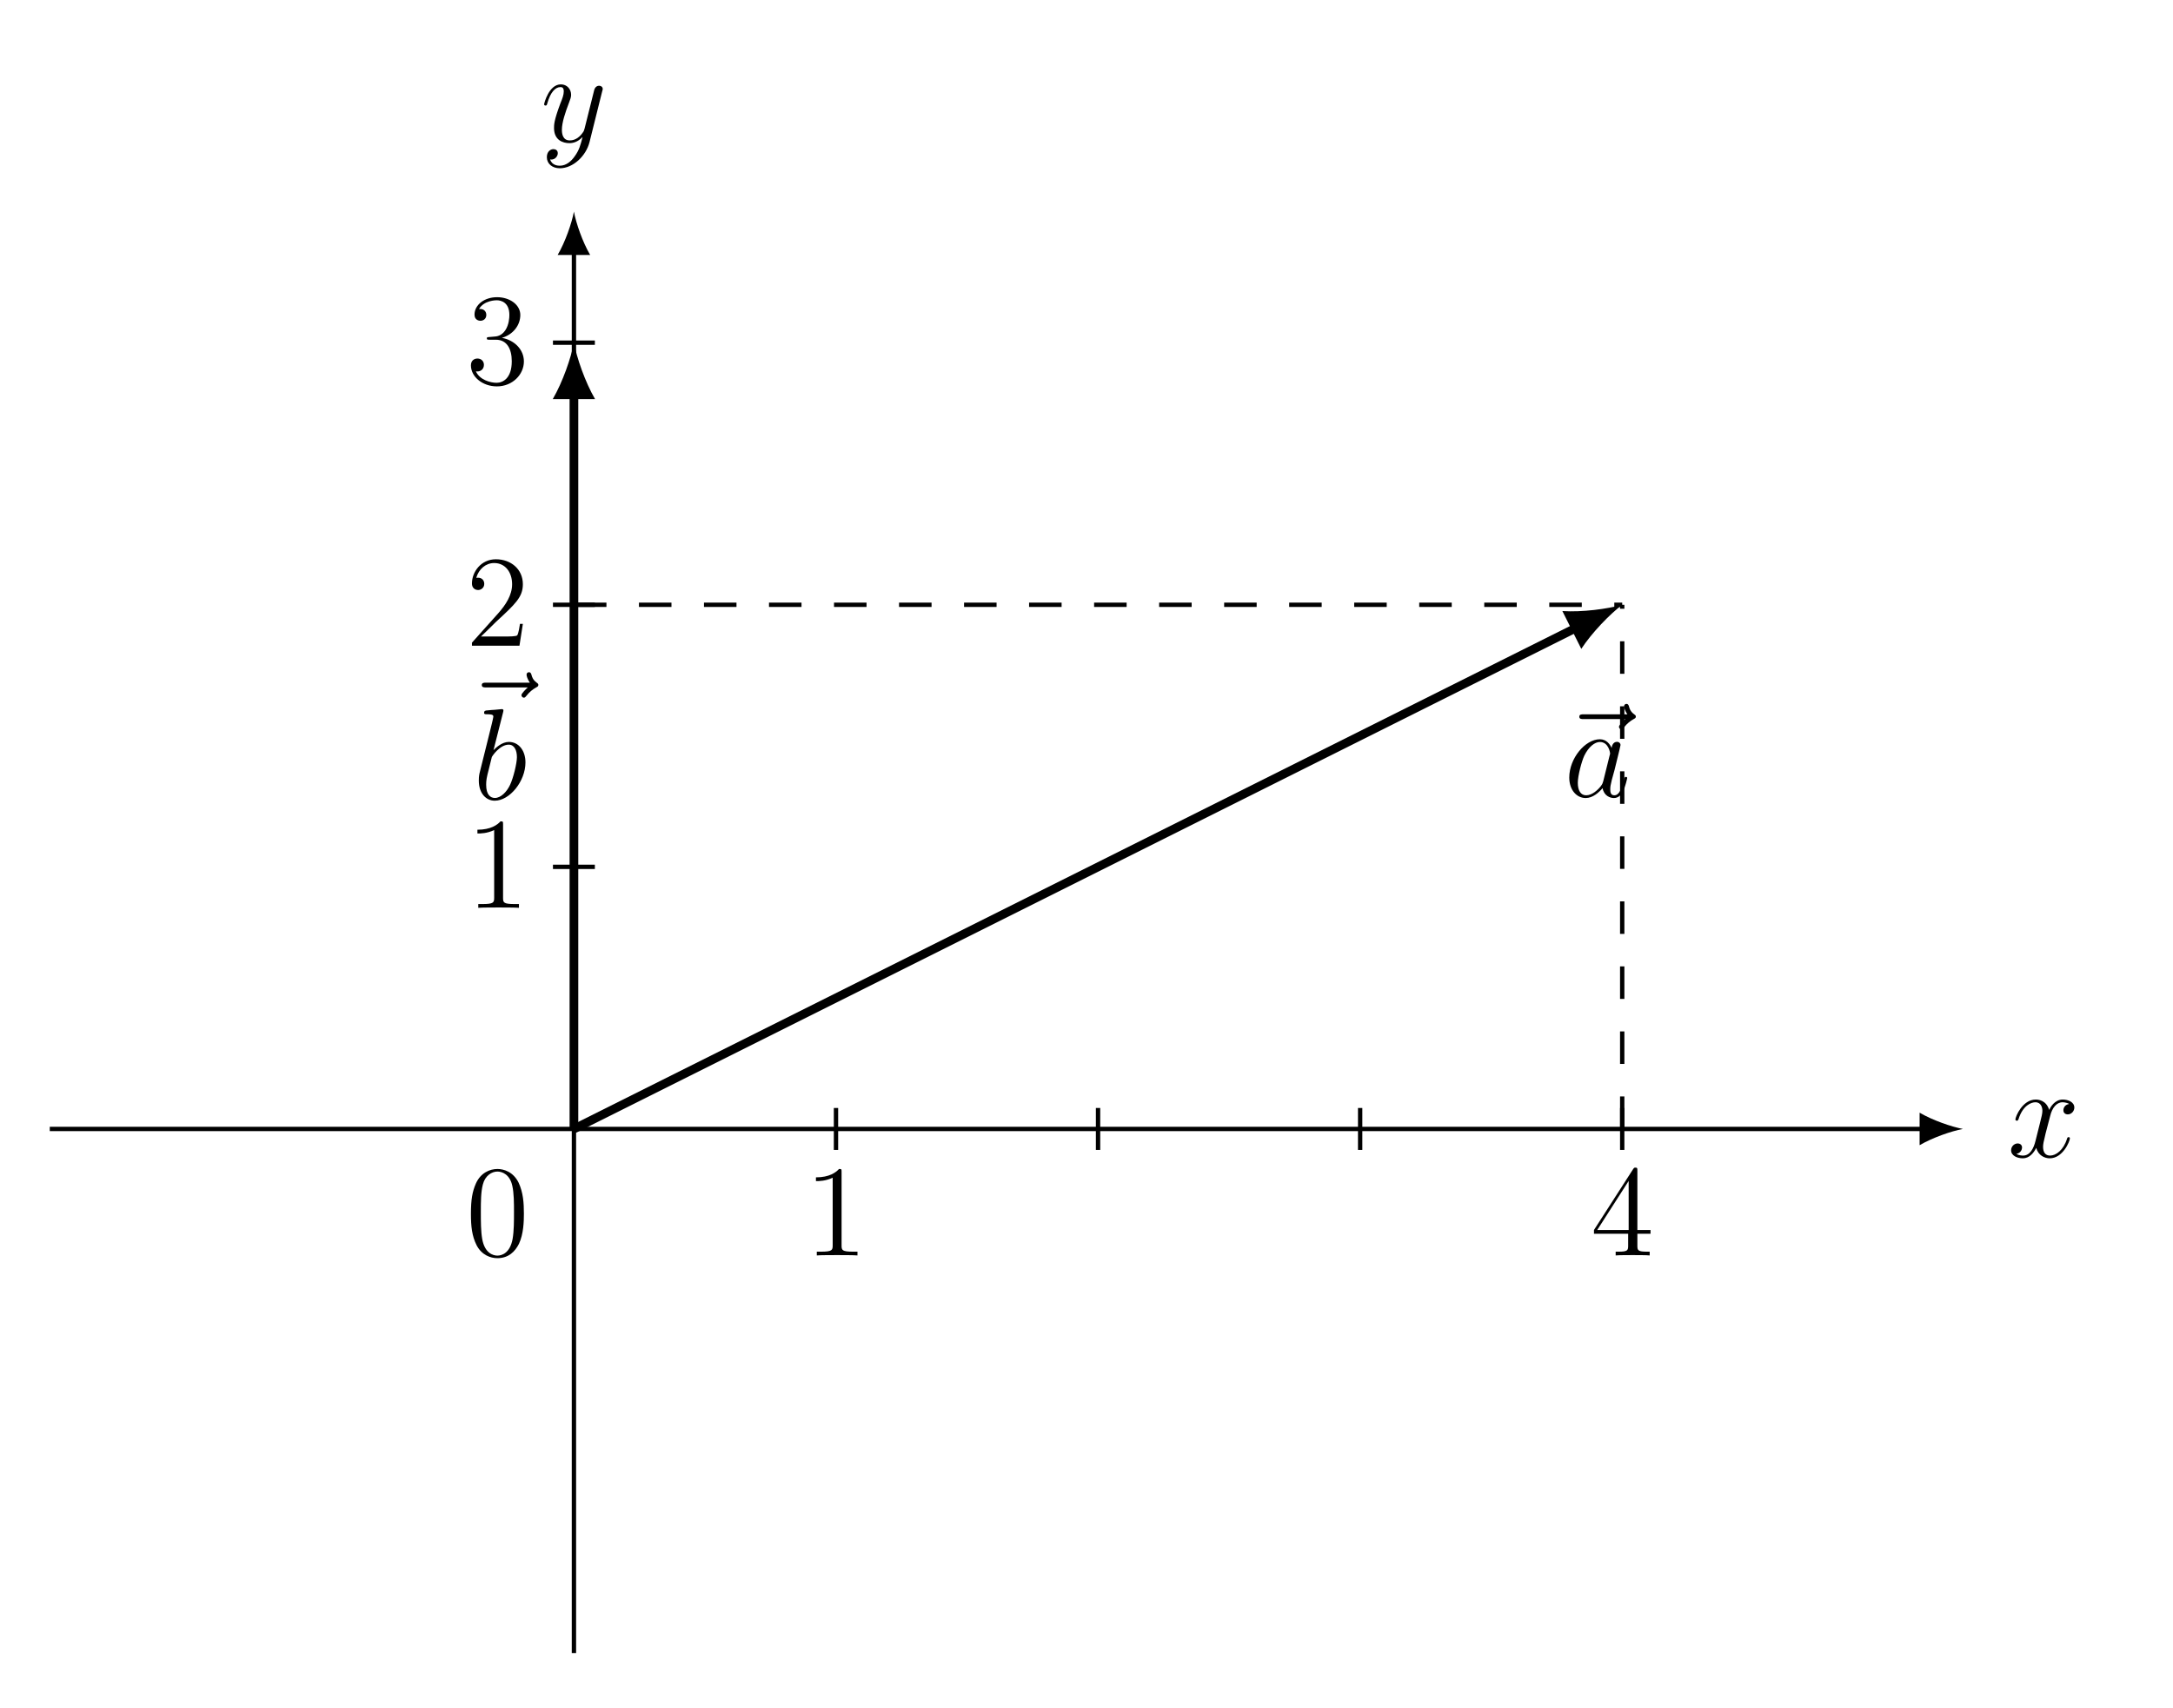
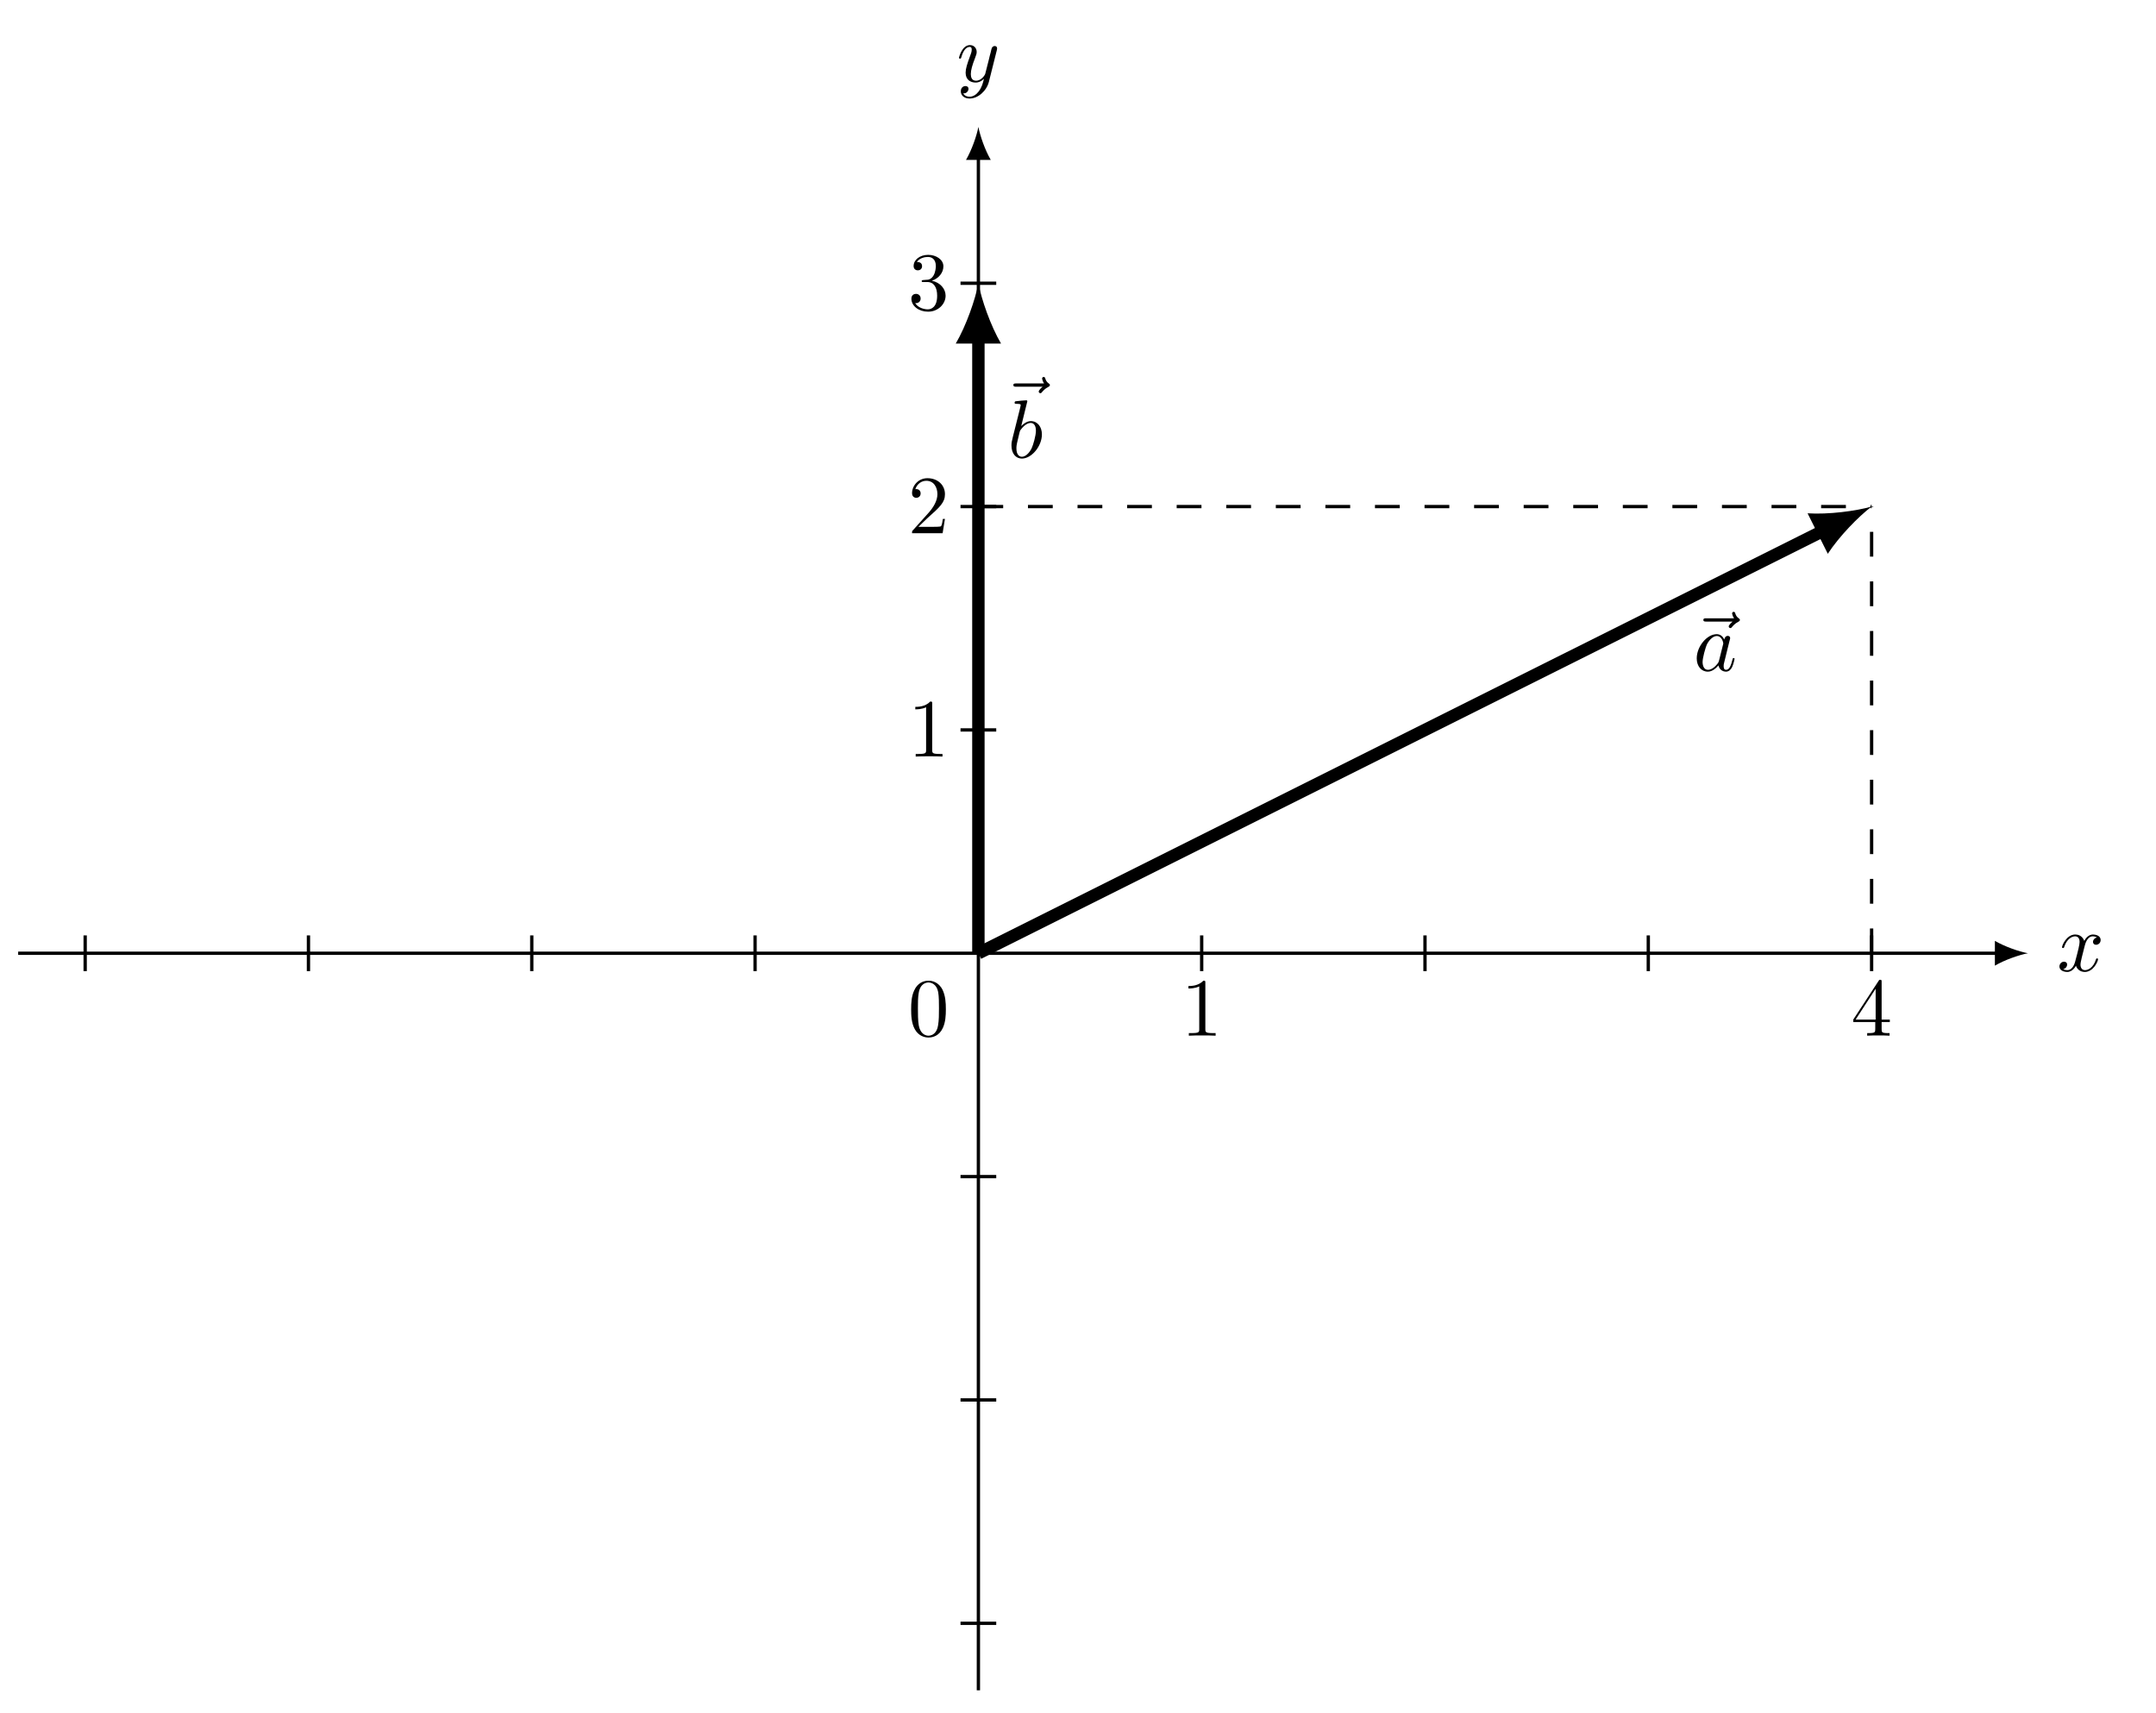
- <svg xmlns="http://www.w3.org/2000/svg" xmlns:xlink="http://www.w3.org/1999/xlink" data-source-hash="3369f8d9cb35" width="198.715pt" height="156.164pt" viewBox="0 0 198.715 156.164" version="1.2">
+ <svg xmlns="http://www.w3.org/2000/svg" xmlns:xlink="http://www.w3.org/1999/xlink" data-source-hash="4fe762f46127" width="259.08pt" height="205.754pt" viewBox="0 0 259.08 205.754" version="1.2">
  <defs>
    <g>
      <symbol overflow="visible" id="glyph0-0">
        <path style="stroke:none;" d="" />
      </symbol>
      <symbol overflow="visible" id="glyph0-1">
-         <path style="stroke:none;" d="M 5.703 -1.703 C 5.703 -1.766 5.656 -1.812 5.594 -1.812 C 5.484 -1.812 5.469 -1.75 5.438 -1.656 C 5.109 -0.609 4.422 -0.125 3.891 -0.125 C 3.469 -0.125 3.25 -0.422 3.25 -0.922 C 3.25 -1.172 3.297 -1.375 3.484 -2.156 L 3.906 -3.766 C 4.078 -4.484 4.484 -5 5.031 -5 C 5.031 -5 5.391 -5 5.641 -4.844 C 5.25 -4.781 5.109 -4.5 5.109 -4.266 C 5.109 -3.984 5.344 -3.891 5.5 -3.891 C 5.859 -3.891 6.109 -4.203 6.109 -4.516 C 6.109 -5.016 5.547 -5.25 5.047 -5.25 C 4.312 -5.25 3.906 -4.531 3.812 -4.297 C 3.531 -5.203 2.797 -5.25 2.578 -5.25 C 1.375 -5.25 0.719 -3.688 0.719 -3.422 C 0.719 -3.375 0.766 -3.312 0.859 -3.312 C 0.953 -3.312 0.969 -3.391 1 -3.438 C 1.406 -4.75 2.203 -5 2.547 -5 C 3.078 -5 3.188 -4.5 3.188 -4.219 C 3.188 -3.953 3.109 -3.688 2.969 -3.109 L 2.562 -1.484 C 2.391 -0.766 2.047 -0.125 1.422 -0.125 C 1.359 -0.125 1.062 -0.125 0.812 -0.281 C 1.234 -0.359 1.328 -0.719 1.328 -0.859 C 1.328 -1.094 1.156 -1.234 0.922 -1.234 C 0.641 -1.234 0.328 -0.984 0.328 -0.609 C 0.328 -0.109 0.891 0.125 1.406 0.125 C 1.969 0.125 2.375 -0.328 2.625 -0.828 C 2.812 -0.125 3.406 0.125 3.859 0.125 C 5.062 0.125 5.703 -1.438 5.703 -1.703 Z M 5.703 -1.703 " />
+         <path style="stroke:none;" d="M 3.312 -3 C 3.375 -3.25 3.609 -4.172 4.297 -4.172 C 4.344 -4.172 4.578 -4.172 4.797 -4.031 C 4.516 -3.984 4.312 -3.734 4.312 -3.5 C 4.312 -3.344 4.422 -3.156 4.688 -3.156 C 4.906 -3.156 5.234 -3.328 5.234 -3.734 C 5.234 -4.25 4.641 -4.391 4.312 -4.391 C 3.734 -4.391 3.391 -3.859 3.266 -3.625 C 3.016 -4.281 2.484 -4.391 2.188 -4.391 C 1.156 -4.391 0.594 -3.109 0.594 -2.859 C 0.594 -2.766 0.688 -2.766 0.719 -2.766 C 0.797 -2.766 0.828 -2.781 0.844 -2.875 C 1.188 -3.922 1.828 -4.172 2.172 -4.172 C 2.359 -4.172 2.703 -4.078 2.703 -3.5 C 2.703 -3.188 2.547 -2.531 2.172 -1.141 C 2.016 -0.531 1.672 -0.109 1.234 -0.109 C 1.172 -0.109 0.938 -0.109 0.734 -0.234 C 0.984 -0.281 1.203 -0.5 1.203 -0.781 C 1.203 -1.047 0.984 -1.125 0.828 -1.125 C 0.531 -1.125 0.281 -0.859 0.281 -0.547 C 0.281 -0.094 0.781 0.109 1.219 0.109 C 1.875 0.109 2.234 -0.578 2.266 -0.641 C 2.375 -0.281 2.734 0.109 3.328 0.109 C 4.359 0.109 4.922 -1.172 4.922 -1.422 C 4.922 -1.516 4.828 -1.516 4.797 -1.516 C 4.719 -1.516 4.688 -1.484 4.672 -1.406 C 4.344 -0.344 3.672 -0.109 3.359 -0.109 C 2.969 -0.109 2.812 -0.422 2.812 -0.766 C 2.812 -0.984 2.875 -1.203 2.969 -1.641 Z M 3.312 -3 " />
      </symbol>
      <symbol overflow="visible" id="glyph0-2">
-         <path style="stroke:none;" d="M 5.641 -4.625 C 5.656 -4.688 5.688 -4.75 5.688 -4.828 C 5.688 -5 5.547 -5.125 5.359 -5.125 C 5.25 -5.125 5 -5.078 4.906 -4.719 L 4.031 -1.219 C 3.969 -1.016 3.969 -0.984 3.875 -0.859 C 3.641 -0.516 3.25 -0.125 2.672 -0.125 C 2.016 -0.125 1.953 -0.766 1.953 -1.094 C 1.953 -1.766 2.266 -2.688 2.594 -3.547 C 2.719 -3.891 2.797 -4.062 2.797 -4.297 C 2.797 -4.797 2.438 -5.25 1.859 -5.25 C 0.766 -5.25 0.328 -3.516 0.328 -3.422 C 0.328 -3.375 0.375 -3.312 0.453 -3.312 C 0.562 -3.312 0.578 -3.359 0.625 -3.531 C 0.906 -4.531 1.359 -5 1.812 -5 C 1.922 -5 2.125 -5 2.125 -4.609 C 2.125 -4.297 2 -3.953 1.812 -3.5 C 1.234 -1.953 1.234 -1.562 1.234 -1.266 C 1.234 -0.141 2.047 0.125 2.641 0.125 C 2.984 0.125 3.406 0.016 3.828 -0.422 L 3.844 -0.422 C 3.656 0.281 3.547 0.75 3.125 1.328 C 2.812 1.781 2.344 2.188 1.766 2.188 C 1.609 2.188 1.047 2.172 0.875 1.609 C 0.906 1.625 0.984 1.625 0.984 1.625 C 1.344 1.625 1.578 1.312 1.578 1.047 C 1.578 0.766 1.359 0.672 1.172 0.672 C 0.984 0.672 0.578 0.828 0.578 1.406 C 0.578 2.016 1.078 2.422 1.766 2.422 C 2.953 2.422 4.156 1.328 4.484 0.016 Z M 5.641 -4.625 " />
+         <path style="stroke:none;" d="M 4.828 -3.781 C 4.859 -3.922 4.859 -3.938 4.859 -4.016 C 4.859 -4.188 4.719 -4.281 4.578 -4.281 C 4.469 -4.281 4.312 -4.219 4.234 -4.062 C 4.203 -4.016 4.125 -3.703 4.094 -3.531 C 4.016 -3.281 3.953 -3 3.891 -2.734 L 3.438 -0.953 C 3.406 -0.797 2.969 -0.109 2.328 -0.109 C 1.812 -0.109 1.703 -0.547 1.703 -0.906 C 1.703 -1.375 1.875 -1.984 2.219 -2.859 C 2.375 -3.266 2.406 -3.375 2.406 -3.578 C 2.406 -4.016 2.094 -4.391 1.594 -4.391 C 0.656 -4.391 0.281 -2.953 0.281 -2.859 C 0.281 -2.766 0.391 -2.766 0.406 -2.766 C 0.5 -2.766 0.516 -2.781 0.562 -2.938 C 0.828 -3.875 1.234 -4.172 1.562 -4.172 C 1.641 -4.172 1.812 -4.172 1.812 -3.844 C 1.812 -3.609 1.719 -3.344 1.641 -3.156 C 1.25 -2.109 1.078 -1.531 1.078 -1.078 C 1.078 -0.188 1.703 0.109 2.281 0.109 C 2.672 0.109 3 -0.062 3.281 -0.344 C 3.156 0.172 3.031 0.672 2.641 1.188 C 2.375 1.531 2 1.812 1.547 1.812 C 1.406 1.812 0.969 1.781 0.797 1.406 C 0.953 1.406 1.078 1.406 1.219 1.281 C 1.312 1.188 1.422 1.062 1.422 0.875 C 1.422 0.562 1.156 0.531 1.047 0.531 C 0.828 0.531 0.5 0.688 0.5 1.172 C 0.5 1.672 0.938 2.031 1.547 2.031 C 2.562 2.031 3.594 1.125 3.875 0.016 Z M 4.828 -3.781 " />
      </symbol>
      <symbol overflow="visible" id="glyph0-3">
-         <path style="stroke:none;" d="M 7.328 -7.328 C 7.328 -7.438 7.234 -7.484 7.156 -7.547 C 6.828 -7.781 6.734 -8.094 6.703 -8.234 C 6.672 -8.328 6.641 -8.484 6.469 -8.484 C 6.391 -8.484 6.25 -8.438 6.25 -8.25 C 6.25 -8.141 6.328 -7.859 6.547 -7.531 L 2.562 -7.531 C 2.359 -7.531 2.156 -7.531 2.156 -7.312 C 2.156 -7.094 2.359 -7.094 2.562 -7.094 L 6.359 -7.094 C 6.219 -6.969 5.781 -6.547 5.781 -6.391 C 5.781 -6.266 5.891 -6.156 6 -6.156 C 6.109 -6.156 6.156 -6.234 6.25 -6.344 C 6.531 -6.703 6.844 -6.938 7.125 -7.094 C 7.234 -7.156 7.328 -7.188 7.328 -7.328 Z M 7.328 -7.328 " />
+         <path style="stroke:none;" d="M 5.328 -5.906 C 5.188 -5.781 4.859 -5.5 4.859 -5.312 C 4.859 -5.219 4.953 -5.125 5.062 -5.125 C 5.156 -5.125 5.203 -5.188 5.25 -5.25 C 5.375 -5.391 5.594 -5.672 6.031 -5.891 C 6.109 -5.938 6.203 -5.984 6.203 -6.109 C 6.203 -6.203 6.125 -6.25 6.062 -6.297 C 5.844 -6.453 5.734 -6.625 5.656 -6.859 C 5.641 -6.953 5.594 -7.078 5.453 -7.078 C 5.312 -7.078 5.266 -6.953 5.266 -6.875 C 5.266 -6.828 5.344 -6.516 5.5 -6.297 L 2.156 -6.297 C 1.984 -6.297 1.812 -6.297 1.812 -6.109 C 1.812 -5.906 1.984 -5.906 2.156 -5.906 Z M 5.328 -5.906 " />
      </symbol>
      <symbol overflow="visible" id="glyph0-4">
-         <path style="stroke:none;" d="M 3.578 -1.422 C 3.516 -1.219 3.516 -1.188 3.359 -0.969 C 3.094 -0.625 2.562 -0.125 2.016 -0.125 C 1.516 -0.125 1.25 -0.562 1.25 -1.266 C 1.25 -1.922 1.609 -3.25 1.844 -3.75 C 2.25 -4.578 2.812 -5 3.266 -5 C 4.062 -5 4.203 -4.031 4.203 -3.938 C 4.203 -3.938 4.172 -3.766 4.156 -3.75 Z M 5.766 -1.703 C 5.766 -1.766 5.719 -1.812 5.641 -1.812 C 5.547 -1.812 5.531 -1.75 5.484 -1.562 C 5.297 -0.875 5.078 -0.125 4.594 -0.125 C 4.25 -0.125 4.219 -0.422 4.219 -0.672 C 4.219 -0.938 4.25 -1.062 4.359 -1.531 L 4.609 -2.438 C 5.047 -4.219 5.156 -4.656 5.156 -4.719 C 5.156 -4.891 5.016 -5.016 4.844 -5.016 C 4.453 -5.016 4.359 -4.609 4.344 -4.453 C 4.203 -4.766 3.891 -5.25 3.266 -5.25 C 1.922 -5.25 0.469 -3.5 0.469 -1.75 C 0.469 -0.578 1.172 0.125 1.969 0.125 C 2.625 0.125 3.188 -0.391 3.516 -0.781 C 3.641 -0.078 4.203 0.125 4.547 0.125 C 4.906 0.125 5.203 -0.094 5.406 -0.516 C 5.594 -0.922 5.766 -1.656 5.766 -1.703 Z M 5.766 -1.703 " />
+         <path style="stroke:none;" d="M 3.703 -3.75 C 3.516 -4.125 3.234 -4.391 2.781 -4.391 C 1.625 -4.391 0.391 -2.922 0.391 -1.484 C 0.391 -0.547 0.938 0.109 1.719 0.109 C 1.922 0.109 2.406 0.062 3 -0.641 C 3.078 -0.219 3.438 0.109 3.906 0.109 C 4.25 0.109 4.484 -0.125 4.641 -0.438 C 4.812 -0.797 4.938 -1.406 4.938 -1.422 C 4.938 -1.516 4.859 -1.516 4.828 -1.516 C 4.719 -1.516 4.719 -1.484 4.688 -1.344 C 4.516 -0.688 4.328 -0.109 3.922 -0.109 C 3.656 -0.109 3.625 -0.359 3.625 -0.562 C 3.625 -0.781 3.656 -0.859 3.766 -1.297 C 3.875 -1.719 3.891 -1.812 3.984 -2.188 L 4.328 -3.578 C 4.406 -3.859 4.406 -3.875 4.406 -3.922 C 4.406 -4.094 4.281 -4.188 4.125 -4.188 C 3.875 -4.188 3.734 -3.969 3.703 -3.75 Z M 3.062 -1.188 C 3 -1 3 -0.984 2.859 -0.812 C 2.422 -0.266 2.016 -0.109 1.734 -0.109 C 1.234 -0.109 1.094 -0.656 1.094 -1.047 C 1.094 -1.531 1.422 -2.766 1.641 -3.219 C 1.953 -3.797 2.406 -4.172 2.797 -4.172 C 3.438 -4.172 3.578 -3.359 3.578 -3.297 C 3.578 -3.234 3.562 -3.172 3.547 -3.125 Z M 3.062 -1.188 " />
      </symbol>
      <symbol overflow="visible" id="glyph0-5">
-         <path style="stroke:none;" d="M 4.797 -3.375 C 4.797 -4.469 4.172 -5.25 3.281 -5.25 C 2.656 -5.25 2.109 -4.734 1.875 -4.5 L 2.75 -7.953 C 2.766 -8 2.781 -8.078 2.781 -8.141 C 2.781 -8.25 2.641 -8.25 2.641 -8.25 L 1.984 -8.188 C 1.781 -8.188 1.609 -8.156 1.391 -8.141 C 1.109 -8.125 1.016 -8.109 1.016 -7.891 C 1.016 -7.781 1.141 -7.781 1.266 -7.781 C 1.859 -7.781 1.859 -7.672 1.859 -7.547 C 1.859 -7.469 1.766 -7.125 1.719 -6.906 L 1.438 -5.766 L 0.594 -2.375 C 0.531 -2.078 0.531 -1.875 0.531 -1.719 C 0.531 -0.516 1.219 0.125 1.984 0.125 C 3.359 0.125 4.797 -1.656 4.797 -3.375 Z M 3.391 -1.328 C 3.094 -0.688 2.547 -0.125 2 -0.125 C 1.609 -0.125 1.203 -0.406 1.203 -1.328 C 1.203 -1.719 1.234 -1.953 1.453 -2.781 L 1.719 -3.859 C 1.75 -3.953 2.453 -5 3.266 -5 C 3.781 -5 4.016 -4.484 4.016 -3.859 C 4.016 -3.297 3.688 -1.953 3.391 -1.328 Z M 3.391 -1.328 " />
+         <path style="stroke:none;" d="M 2.375 -6.781 C 2.375 -6.781 2.375 -6.891 2.25 -6.891 C 2.016 -6.891 1.297 -6.812 1.031 -6.781 C 0.953 -6.781 0.844 -6.766 0.844 -6.594 C 0.844 -6.469 0.938 -6.469 1.078 -6.469 C 1.562 -6.469 1.578 -6.406 1.578 -6.297 C 1.578 -6.234 1.484 -5.891 1.438 -5.688 L 0.625 -2.453 C 0.5 -1.953 0.469 -1.797 0.469 -1.453 C 0.469 -0.5 0.984 0.109 1.719 0.109 C 2.891 0.109 4.125 -1.375 4.125 -2.797 C 4.125 -3.703 3.594 -4.391 2.797 -4.391 C 2.344 -4.391 1.938 -4.094 1.641 -3.797 Z M 1.438 -3.031 C 1.5 -3.25 1.5 -3.266 1.594 -3.375 C 2.078 -4.016 2.516 -4.172 2.781 -4.172 C 3.141 -4.172 3.406 -3.875 3.406 -3.234 C 3.406 -2.656 3.078 -1.516 2.891 -1.125 C 2.562 -0.469 2.109 -0.109 1.719 -0.109 C 1.391 -0.109 1.062 -0.375 1.062 -1.109 C 1.062 -1.297 1.062 -1.484 1.219 -2.109 Z M 1.438 -3.031 " />
      </symbol>
      <symbol overflow="visible" id="glyph1-0">
        <path style="stroke:none;" d="" />
      </symbol>
      <symbol overflow="visible" id="glyph1-1">
-         <path style="stroke:none;" d="M 5.328 -3.812 C 5.328 -4.797 5.266 -5.75 4.844 -6.656 C 4.359 -7.641 3.5 -7.906 2.906 -7.906 C 2.219 -7.906 1.375 -7.562 0.938 -6.578 C 0.609 -5.828 0.484 -5.094 0.484 -3.812 C 0.484 -2.656 0.578 -1.781 1 -0.938 C 1.469 -0.031 2.281 0.25 2.906 0.25 C 3.938 0.25 4.531 -0.375 4.875 -1.062 C 5.297 -1.953 5.328 -3.109 5.328 -3.812 Z M 4.422 -3.953 C 4.422 -3.156 4.422 -2.25 4.297 -1.516 C 4.062 -0.219 3.312 0.016 2.906 0.016 C 2.516 0.016 1.75 -0.203 1.516 -1.5 C 1.391 -2.219 1.391 -3.109 1.391 -3.953 C 1.391 -4.922 1.391 -5.797 1.578 -6.5 C 1.781 -7.297 2.391 -7.672 2.906 -7.672 C 3.359 -7.672 4.047 -7.391 4.266 -6.375 C 4.422 -5.703 4.422 -4.75 4.422 -3.953 Z M 4.422 -3.953 " />
+         <path style="stroke:none;" d="M 4.562 -3.172 C 4.562 -3.969 4.516 -4.766 4.172 -5.5 C 3.703 -6.453 2.891 -6.609 2.484 -6.609 C 1.891 -6.609 1.156 -6.344 0.75 -5.422 C 0.438 -4.75 0.391 -3.969 0.391 -3.172 C 0.391 -2.438 0.422 -1.531 0.828 -0.781 C 1.266 0.016 1.984 0.219 2.469 0.219 C 3 0.219 3.766 0.016 4.203 -0.938 C 4.516 -1.625 4.562 -2.391 4.562 -3.172 Z M 2.469 0 C 2.078 0 1.5 -0.25 1.312 -1.203 C 1.203 -1.797 1.203 -2.703 1.203 -3.297 C 1.203 -3.922 1.203 -4.578 1.297 -5.125 C 1.484 -6.297 2.219 -6.391 2.469 -6.391 C 2.797 -6.391 3.453 -6.219 3.641 -5.234 C 3.734 -4.672 3.734 -3.922 3.734 -3.297 C 3.734 -2.547 3.734 -1.875 3.625 -1.234 C 3.484 -0.297 2.922 0 2.469 0 Z M 2.469 0 " />
      </symbol>
      <symbol overflow="visible" id="glyph1-2">
-         <path style="stroke:none;" d="M 4.875 0 L 4.875 -0.344 L 4.5 -0.344 C 3.453 -0.344 3.422 -0.484 3.422 -0.922 L 3.422 -7.625 C 3.422 -7.891 3.422 -7.906 3.188 -7.906 C 2.906 -7.594 2.312 -7.141 1.078 -7.141 L 1.078 -6.797 C 1.359 -6.797 1.953 -6.797 2.609 -7.109 L 2.609 -0.922 C 2.609 -0.484 2.562 -0.344 1.516 -0.344 L 1.156 -0.344 L 1.156 0 C 1.469 -0.031 2.625 -0.031 3.016 -0.031 C 3.406 -0.031 4.547 -0.031 4.875 0 Z M 4.875 0 " />
+         <path style="stroke:none;" d="M 2.922 -6.344 C 2.922 -6.594 2.922 -6.609 2.688 -6.609 C 2.078 -5.969 1.203 -5.969 0.891 -5.969 L 0.891 -5.672 C 1.078 -5.672 1.672 -5.672 2.188 -5.922 L 2.188 -0.781 C 2.188 -0.422 2.156 -0.312 1.266 -0.312 L 0.938 -0.312 L 0.938 0 C 1.297 -0.031 2.156 -0.031 2.547 -0.031 C 2.953 -0.031 3.812 -0.031 4.156 0 L 4.156 -0.312 L 3.844 -0.312 C 2.953 -0.312 2.922 -0.422 2.922 -0.781 Z M 2.922 -6.344 " />
      </symbol>
      <symbol overflow="visible" id="glyph1-3">
-         <path style="stroke:none;" d="M 5.5 -1.984 L 5.5 -2.328 L 4.297 -2.328 L 4.297 -7.734 C 4.297 -7.969 4.297 -8.031 4.125 -8.031 C 4.031 -8.031 4 -8.031 3.906 -7.891 L 0.328 -2.328 L 0.328 -1.984 L 3.453 -1.984 L 3.453 -0.906 C 3.453 -0.469 3.422 -0.344 2.562 -0.344 L 2.312 -0.344 L 2.312 0 C 2.594 -0.031 3.531 -0.031 3.859 -0.031 C 4.203 -0.031 5.156 -0.031 5.422 0 L 5.422 -0.344 L 5.188 -0.344 C 4.328 -0.344 4.297 -0.469 4.297 -0.906 L 4.297 -1.984 Z M 3.5 -2.328 L 0.625 -2.328 L 3.5 -6.812 Z M 3.5 -2.328 " />
+         <path style="stroke:none;" d="M 2.922 -1.641 L 2.922 -0.781 C 2.922 -0.422 2.891 -0.312 2.156 -0.312 L 1.953 -0.312 L 1.953 0 C 2.359 -0.031 2.875 -0.031 3.297 -0.031 C 3.703 -0.031 4.234 -0.031 4.641 0 L 4.641 -0.312 L 4.438 -0.312 C 3.703 -0.312 3.688 -0.422 3.688 -0.781 L 3.688 -1.641 L 4.672 -1.641 L 4.672 -1.938 L 3.688 -1.938 L 3.688 -6.453 C 3.688 -6.656 3.688 -6.719 3.516 -6.719 C 3.438 -6.719 3.406 -6.719 3.328 -6.594 L 0.281 -1.938 L 0.281 -1.641 Z M 2.969 -1.938 L 0.562 -1.938 L 2.969 -5.641 Z M 2.969 -1.938 " />
      </symbol>
      <symbol overflow="visible" id="glyph1-4">
-         <path style="stroke:none;" d="M 5.234 -2 L 4.969 -2 C 4.938 -1.797 4.844 -1.141 4.719 -0.953 C 4.641 -0.844 3.953 -0.844 3.609 -0.844 L 1.406 -0.844 C 1.719 -1.125 2.453 -1.875 2.766 -2.172 C 4.562 -3.828 5.234 -4.453 5.234 -5.625 C 5.234 -6.984 4.156 -7.906 2.766 -7.906 C 1.391 -7.906 0.578 -6.734 0.578 -5.703 C 0.578 -5.094 1.109 -5.094 1.141 -5.094 C 1.391 -5.094 1.703 -5.281 1.703 -5.656 C 1.703 -6 1.469 -6.219 1.141 -6.219 C 1.031 -6.219 1.016 -6.219 0.969 -6.203 C 1.203 -7.016 1.844 -7.562 2.609 -7.562 C 3.625 -7.562 4.25 -6.719 4.25 -5.625 C 4.25 -4.609 3.656 -3.734 2.984 -2.969 L 0.578 -0.281 L 0.578 0 L 4.922 0 Z M 5.234 -2 " />
+         <path style="stroke:none;" d="M 1.266 -0.766 L 2.312 -1.781 C 3.859 -3.156 4.453 -3.688 4.453 -4.688 C 4.453 -5.812 3.562 -6.609 2.344 -6.609 C 1.234 -6.609 0.5 -5.688 0.5 -4.812 C 0.5 -4.25 0.984 -4.25 1.016 -4.25 C 1.188 -4.25 1.531 -4.375 1.531 -4.781 C 1.531 -5.047 1.359 -5.297 1.016 -5.297 C 0.938 -5.297 0.906 -5.297 0.891 -5.281 C 1.109 -5.938 1.641 -6.297 2.219 -6.297 C 3.125 -6.297 3.547 -5.5 3.547 -4.688 C 3.547 -3.891 3.062 -3.109 2.516 -2.484 L 0.609 -0.359 C 0.5 -0.266 0.5 -0.234 0.5 0 L 4.172 0 L 4.453 -1.719 L 4.203 -1.719 C 4.156 -1.422 4.094 -0.984 3.984 -0.844 C 3.922 -0.766 3.266 -0.766 3.047 -0.766 Z M 1.266 -0.766 " />
      </symbol>
      <symbol overflow="visible" id="glyph1-5">
-         <path style="stroke:none;" d="M 5.328 -2.031 C 5.328 -3.125 4.453 -3.984 3.312 -4.188 C 4.344 -4.484 5 -5.344 5 -6.281 C 5 -7.219 4.031 -7.906 2.875 -7.906 C 1.688 -7.906 0.812 -7.188 0.812 -6.312 C 0.812 -5.844 1.172 -5.75 1.359 -5.75 C 1.609 -5.75 1.891 -5.922 1.891 -6.281 C 1.891 -6.656 1.609 -6.828 1.344 -6.828 C 1.266 -6.828 1.25 -6.828 1.219 -6.812 C 1.672 -7.625 2.781 -7.625 2.844 -7.625 C 3.234 -7.625 4 -7.438 4 -6.281 C 4 -6.047 3.969 -5.391 3.625 -4.875 C 3.266 -4.359 2.859 -4.312 2.547 -4.297 L 2.188 -4.266 C 1.984 -4.25 1.938 -4.25 1.938 -4.141 C 1.938 -4.016 2 -4.016 2.219 -4.016 L 2.766 -4.016 C 3.766 -4.016 4.219 -3.188 4.219 -2.047 C 4.219 -0.484 3.406 -0.078 2.828 -0.078 C 2.266 -0.078 1.281 -0.344 0.938 -1.125 C 1.312 -1.062 1.672 -1.281 1.672 -1.719 C 1.672 -2.062 1.422 -2.297 1.078 -2.297 C 0.797 -2.297 0.484 -2.125 0.484 -1.672 C 0.484 -0.625 1.547 0.25 2.859 0.25 C 4.281 0.25 5.328 -0.828 5.328 -2.031 Z M 5.328 -2.031 " />
+         <path style="stroke:none;" d="M 2.875 -3.5 C 3.688 -3.766 4.266 -4.453 4.266 -5.234 C 4.266 -6.047 3.391 -6.609 2.438 -6.609 C 1.438 -6.609 0.688 -6.016 0.688 -5.266 C 0.688 -4.938 0.906 -4.75 1.188 -4.75 C 1.5 -4.75 1.703 -4.953 1.703 -5.25 C 1.703 -5.75 1.234 -5.75 1.078 -5.75 C 1.391 -6.234 2.047 -6.359 2.406 -6.359 C 2.812 -6.359 3.359 -6.141 3.359 -5.25 C 3.359 -5.125 3.328 -4.547 3.078 -4.125 C 2.781 -3.641 2.438 -3.609 2.188 -3.609 C 2.109 -3.594 1.875 -3.578 1.812 -3.578 C 1.719 -3.562 1.656 -3.547 1.656 -3.453 C 1.656 -3.344 1.719 -3.344 1.891 -3.344 L 2.328 -3.344 C 3.141 -3.344 3.516 -2.672 3.516 -1.703 C 3.516 -0.344 2.828 -0.062 2.391 -0.062 C 1.969 -0.062 1.219 -0.234 0.875 -0.812 C 1.219 -0.766 1.531 -0.984 1.531 -1.359 C 1.531 -1.719 1.266 -1.922 0.969 -1.922 C 0.734 -1.922 0.422 -1.781 0.422 -1.344 C 0.422 -0.438 1.344 0.219 2.422 0.219 C 3.625 0.219 4.531 -0.688 4.531 -1.703 C 4.531 -2.516 3.906 -3.281 2.875 -3.5 Z M 2.875 -3.5 " />
      </symbol>
    </g>
  </defs>
  <g id="surface1">
-     <path style="fill:none;stroke-width:0.399;stroke-linecap:butt;stroke-linejoin:miter;stroke:rgb(0%,0%,0%);stroke-opacity:1;stroke-miterlimit:10;" d="M -48.188 -0.001 L 124.116 -0.001 " transform="matrix(0.994675,0,0,-0.994675,52.48244,103.2373)" />
-     <path style=" stroke:none;fill-rule:nonzero;fill:rgb(0%,0%,0%);fill-opacity:1;" d="M 179.504 103.238 C 178.449 103.039 176.73 102.445 175.543 101.75 L 175.543 104.723 C 176.73 104.031 178.449 103.434 179.504 103.238 " />
+     <path style="fill:none;stroke-width:0.399;stroke-linecap:butt;stroke-linejoin:miter;stroke:rgb(0%,0%,0%);stroke-opacity:1;stroke-miterlimit:10;" d="M -115.796 0 L 122.983 0 " transform="matrix(0.996462,0,0,-0.996462,117.5695,114.5316)" />
+     <path style=" stroke:none;fill-rule:nonzero;fill:rgb(0%,0%,0%);fill-opacity:1;" d="M 243.691 114.531 C 242.629 114.332 240.91 113.738 239.719 113.043 L 239.719 116.02 C 240.91 115.324 242.629 114.73 243.691 114.531 " />
    <g style="fill:rgb(0%,0%,0%);fill-opacity:1;">
-       <use xlink:href="#glyph0-1" x="183.583" y="105.798" />
+       <use xlink:href="#glyph0-1" x="247.195" y="116.669" />
    </g>
-     <path style="fill:none;stroke-width:0.399;stroke-linecap:butt;stroke-linejoin:miter;stroke:rgb(0%,0%,0%);stroke-opacity:1;stroke-miterlimit:10;" d="M 0.002 -48.191 L 0.002 80.745 " transform="matrix(0.994675,0,0,-0.994675,52.48244,103.2373)" />
-     <path style=" stroke:none;fill-rule:nonzero;fill:rgb(0%,0%,0%);fill-opacity:1;" d="M 52.484 19.355 C 52.285 20.41 51.691 22.129 50.996 23.316 L 53.969 23.316 C 53.273 22.129 52.68 20.41 52.484 19.355 " />
+     <path style="fill:none;stroke-width:0.399;stroke-linecap:butt;stroke-linejoin:miter;stroke:rgb(0%,0%,0%);stroke-opacity:1;stroke-miterlimit:10;" d="M 0.001 -88.869 L 0.001 96.051 " transform="matrix(0.996462,0,0,-0.996462,117.5695,114.5316)" />
+     <path style=" stroke:none;fill-rule:nonzero;fill:rgb(0%,0%,0%);fill-opacity:1;" d="M 117.57 15.246 C 117.371 16.305 116.773 18.023 116.082 19.215 L 119.059 19.215 C 118.363 18.023 117.77 16.305 117.57 15.246 " />
    <g style="fill:rgb(0%,0%,0%);fill-opacity:1;">
-       <use xlink:href="#glyph0-2" x="49.43" y="12.965" />
+       <use xlink:href="#glyph0-2" x="114.958" y="9.809" />
    </g>
-     <path style="fill:none;stroke-width:0.399;stroke-linecap:butt;stroke-linejoin:miter;stroke:rgb(0%,0%,0%);stroke-opacity:1;stroke-miterlimit:10;" d="M 24.095 -1.929 L 24.095 1.927 " transform="matrix(0.994675,0,0,-0.994675,52.48244,103.2373)" />
-     <path style="fill:none;stroke-width:0.399;stroke-linecap:butt;stroke-linejoin:miter;stroke:rgb(0%,0%,0%);stroke-opacity:1;stroke-miterlimit:10;" d="M 48.188 -1.929 L 48.188 1.927 " transform="matrix(0.994675,0,0,-0.994675,52.48244,103.2373)" />
-     <path style="fill:none;stroke-width:0.399;stroke-linecap:butt;stroke-linejoin:miter;stroke:rgb(0%,0%,0%);stroke-opacity:1;stroke-miterlimit:10;" d="M 72.285 -1.929 L 72.285 1.927 " transform="matrix(0.994675,0,0,-0.994675,52.48244,103.2373)" />
-     <path style="fill:none;stroke-width:0.399;stroke-linecap:butt;stroke-linejoin:miter;stroke:rgb(0%,0%,0%);stroke-opacity:1;stroke-miterlimit:10;" d="M 96.378 -1.929 L 96.378 1.927 " transform="matrix(0.994675,0,0,-0.994675,52.48244,103.2373)" />
-     <path style="fill:none;stroke-width:0.399;stroke-linecap:butt;stroke-linejoin:miter;stroke:rgb(0%,0%,0%);stroke-opacity:1;stroke-miterlimit:10;" d="M -1.926 24.096 L 1.926 24.096 " transform="matrix(0.994675,0,0,-0.994675,52.48244,103.2373)" />
-     <path style="fill:none;stroke-width:0.399;stroke-linecap:butt;stroke-linejoin:miter;stroke:rgb(0%,0%,0%);stroke-opacity:1;stroke-miterlimit:10;" d="M -1.926 48.189 L 1.926 48.189 " transform="matrix(0.994675,0,0,-0.994675,52.48244,103.2373)" />
-     <path style="fill:none;stroke-width:0.399;stroke-linecap:butt;stroke-linejoin:miter;stroke:rgb(0%,0%,0%);stroke-opacity:1;stroke-miterlimit:10;" d="M -1.926 72.286 L 1.926 72.286 " transform="matrix(0.994675,0,0,-0.994675,52.48244,103.2373)" />
+     <path style="fill:none;stroke-width:0.399;stroke-linecap:butt;stroke-linejoin:miter;stroke:rgb(0%,0%,0%);stroke-opacity:1;stroke-miterlimit:10;" d="M -107.716 -2.156 L -107.716 2.153 " transform="matrix(0.996462,0,0,-0.996462,117.5695,114.5316)" />
+     <path style="fill:none;stroke-width:0.399;stroke-linecap:butt;stroke-linejoin:miter;stroke:rgb(0%,0%,0%);stroke-opacity:1;stroke-miterlimit:10;" d="M -80.789 -2.156 L -80.789 2.153 " transform="matrix(0.996462,0,0,-0.996462,117.5695,114.5316)" />
+     <path style="fill:none;stroke-width:0.399;stroke-linecap:butt;stroke-linejoin:miter;stroke:rgb(0%,0%,0%);stroke-opacity:1;stroke-miterlimit:10;" d="M -53.858 -2.156 L -53.858 2.153 " transform="matrix(0.996462,0,0,-0.996462,117.5695,114.5316)" />
+     <path style="fill:none;stroke-width:0.399;stroke-linecap:butt;stroke-linejoin:miter;stroke:rgb(0%,0%,0%);stroke-opacity:1;stroke-miterlimit:10;" d="M -26.93 -2.156 L -26.93 2.153 " transform="matrix(0.996462,0,0,-0.996462,117.5695,114.5316)" />
+     <path style="fill:none;stroke-width:0.399;stroke-linecap:butt;stroke-linejoin:miter;stroke:rgb(0%,0%,0%);stroke-opacity:1;stroke-miterlimit:10;" d="M 26.928 -2.156 L 26.928 2.153 " transform="matrix(0.996462,0,0,-0.996462,117.5695,114.5316)" />
+     <path style="fill:none;stroke-width:0.399;stroke-linecap:butt;stroke-linejoin:miter;stroke:rgb(0%,0%,0%);stroke-opacity:1;stroke-miterlimit:10;" d="M 53.859 -2.156 L 53.859 2.153 " transform="matrix(0.996462,0,0,-0.996462,117.5695,114.5316)" />
+     <path style="fill:none;stroke-width:0.399;stroke-linecap:butt;stroke-linejoin:miter;stroke:rgb(0%,0%,0%);stroke-opacity:1;stroke-miterlimit:10;" d="M 80.787 -2.156 L 80.787 2.153 " transform="matrix(0.996462,0,0,-0.996462,117.5695,114.5316)" />
+     <path style="fill:none;stroke-width:0.399;stroke-linecap:butt;stroke-linejoin:miter;stroke:rgb(0%,0%,0%);stroke-opacity:1;stroke-miterlimit:10;" d="M 107.718 -2.156 L 107.718 2.153 " transform="matrix(0.996462,0,0,-0.996462,117.5695,114.5316)" />
+     <path style="fill:none;stroke-width:0.399;stroke-linecap:butt;stroke-linejoin:miter;stroke:rgb(0%,0%,0%);stroke-opacity:1;stroke-miterlimit:10;" d="M -2.155 -80.789 L 2.153 -80.789 " transform="matrix(0.996462,0,0,-0.996462,117.5695,114.5316)" />
+     <path style="fill:none;stroke-width:0.399;stroke-linecap:butt;stroke-linejoin:miter;stroke:rgb(0%,0%,0%);stroke-opacity:1;stroke-miterlimit:10;" d="M -2.155 -53.858 L 2.153 -53.858 " transform="matrix(0.996462,0,0,-0.996462,117.5695,114.5316)" />
+     <path style="fill:none;stroke-width:0.399;stroke-linecap:butt;stroke-linejoin:miter;stroke:rgb(0%,0%,0%);stroke-opacity:1;stroke-miterlimit:10;" d="M -2.155 -26.931 L 2.153 -26.931 " transform="matrix(0.996462,0,0,-0.996462,117.5695,114.5316)" />
+     <path style="fill:none;stroke-width:0.399;stroke-linecap:butt;stroke-linejoin:miter;stroke:rgb(0%,0%,0%);stroke-opacity:1;stroke-miterlimit:10;" d="M -2.155 26.928 L 2.153 26.928 " transform="matrix(0.996462,0,0,-0.996462,117.5695,114.5316)" />
+     <path style="fill:none;stroke-width:0.399;stroke-linecap:butt;stroke-linejoin:miter;stroke:rgb(0%,0%,0%);stroke-opacity:1;stroke-miterlimit:10;" d="M -2.155 53.859 L 2.153 53.859 " transform="matrix(0.996462,0,0,-0.996462,117.5695,114.5316)" />
+     <path style="fill:none;stroke-width:0.399;stroke-linecap:butt;stroke-linejoin:miter;stroke:rgb(0%,0%,0%);stroke-opacity:1;stroke-miterlimit:10;" d="M -2.155 80.786 L 2.153 80.786 " transform="matrix(0.996462,0,0,-0.996462,117.5695,114.5316)" />
    <g style="fill:rgb(0%,0%,0%);fill-opacity:1;">
-       <use xlink:href="#glyph1-1" x="42.581" y="114.805" />
+       <use xlink:href="#glyph1-1" x="109.099" y="124.436" />
    </g>
    <g style="fill:rgb(0%,0%,0%);fill-opacity:1;">
-       <use xlink:href="#glyph1-2" x="73.538" y="114.805" />
+       <use xlink:href="#glyph1-2" x="141.921" y="124.436" />
    </g>
    <g style="fill:rgb(0%,0%,0%);fill-opacity:1;">
-       <use xlink:href="#glyph1-3" x="145.437" y="114.805" />
+       <use xlink:href="#glyph1-3" x="222.422" y="124.436" />
    </g>
    <g style="fill:rgb(0%,0%,0%);fill-opacity:1;">
-       <use xlink:href="#glyph1-2" x="42.581" y="83.016" />
+       <use xlink:href="#glyph1-2" x="109.099" y="90.897" />
    </g>
    <g style="fill:rgb(0%,0%,0%);fill-opacity:1;">
-       <use xlink:href="#glyph1-4" x="42.581" y="59.049" />
+       <use xlink:href="#glyph1-4" x="109.099" y="64.063" />
    </g>
    <g style="fill:rgb(0%,0%,0%);fill-opacity:1;">
-       <use xlink:href="#glyph1-5" x="42.581" y="35.083" />
+       <use xlink:href="#glyph1-5" x="109.099" y="37.229" />
    </g>
-     <path style="fill:none;stroke-width:0.797;stroke-linecap:butt;stroke-linejoin:miter;stroke:rgb(0%,0%,0%);stroke-opacity:1;stroke-miterlimit:10;" d="M 0.002 -0.001 L 92.212 46.104 " transform="matrix(0.994675,0,0,-0.994675,52.48244,103.2373)" />
-     <path style=" stroke:none;fill-rule:nonzero;fill:rgb(0%,0%,0%);fill-opacity:1;" d="M 148.348 55.305 C 147.004 55.688 144.664 55.996 142.875 55.879 L 144.605 59.336 C 145.582 57.84 147.234 56.148 148.348 55.305 " />
+     <path style="fill:none;stroke-width:1.494;stroke-linecap:butt;stroke-linejoin:miter;stroke:rgb(0%,0%,0%);stroke-opacity:1;stroke-miterlimit:10;" d="M 0.001 0 L 101.865 50.931 " transform="matrix(0.996462,0,0,-0.996462,117.5695,114.5316)" />
+     <path style=" stroke:none;fill-rule:nonzero;fill:rgb(0%,0%,0%);fill-opacity:1;" d="M 224.906 60.863 C 223.016 61.402 219.719 61.836 217.211 61.672 L 219.641 66.535 C 221.016 64.43 223.34 62.051 224.906 60.863 " />
+     <path style="fill:none;stroke-width:1.494;stroke-linecap:butt;stroke-linejoin:miter;stroke:rgb(0%,0%,0%);stroke-opacity:1;stroke-miterlimit:10;" d="M 0.001 0 L 0.001 74.244 " transform="matrix(0.996462,0,0,-0.996462,117.5695,114.5316)" />
+     <path style=" stroke:none;fill-rule:nonzero;fill:rgb(0%,0%,0%);fill-opacity:1;" d="M 117.57 34.031 C 117.207 35.961 116.121 39.102 114.852 41.277 L 120.289 41.277 C 119.02 39.102 117.934 35.961 117.57 34.031 " />
    <g style="fill:rgb(0%,0%,0%);fill-opacity:1;">
-       <use xlink:href="#glyph0-3" x="142.268" y="72.852" />
+       <use xlink:href="#glyph0-3" x="202.876" y="80.587" />
    </g>
    <g style="fill:rgb(0%,0%,0%);fill-opacity:1;">
-       <use xlink:href="#glyph0-4" x="143.036" y="72.852" />
-     </g>
-     <path style="fill:none;stroke-width:0.797;stroke-linecap:butt;stroke-linejoin:miter;stroke:rgb(0%,0%,0%);stroke-opacity:1;stroke-miterlimit:10;" d="M 0.002 -0.001 L 0.002 67.621 " transform="matrix(0.994675,0,0,-0.994675,52.48244,103.2373)" />
-     <path style=" stroke:none;fill-rule:nonzero;fill:rgb(0%,0%,0%);fill-opacity:1;" d="M 52.484 31.336 C 52.227 32.711 51.453 34.945 50.551 36.492 L 54.414 36.492 C 53.512 34.945 52.738 32.711 52.484 31.336 " />
-     <g style="fill:rgb(0%,0%,0%);fill-opacity:1;">
-       <use xlink:href="#glyph0-3" x="41.904" y="69.957" />
+       <use xlink:href="#glyph0-4" x="203.501" y="80.587" />
    </g>
    <g style="fill:rgb(0%,0%,0%);fill-opacity:1;">
-       <use xlink:href="#glyph0-5" x="43.255" y="73.096" />
+       <use xlink:href="#glyph0-3" x="119.961" y="52.367" />
    </g>
-     <path style="fill:none;stroke-width:0.399;stroke-linecap:butt;stroke-linejoin:miter;stroke:rgb(0%,0%,0%);stroke-opacity:1;stroke-dasharray:2.989,2.989;stroke-miterlimit:10;" d="M 96.378 -0.001 L 96.378 48.189 " transform="matrix(0.994675,0,0,-0.994675,52.48244,103.2373)" />
-     <path style="fill:none;stroke-width:0.399;stroke-linecap:butt;stroke-linejoin:miter;stroke:rgb(0%,0%,0%);stroke-opacity:1;stroke-dasharray:2.989,2.989;stroke-miterlimit:10;" d="M 0.002 48.189 L 96.378 48.189 " transform="matrix(0.994675,0,0,-0.994675,52.48244,103.2373)" />
+     <g style="fill:rgb(0%,0%,0%);fill-opacity:1;">
+       <use xlink:href="#glyph0-5" x="121.077" y="54.987" />
+     </g>
+     <path style="fill:none;stroke-width:0.399;stroke-linecap:butt;stroke-linejoin:miter;stroke:rgb(0%,0%,0%);stroke-opacity:1;stroke-dasharray:2.989,2.989;stroke-miterlimit:10;" d="M 107.718 0 L 107.718 53.859 " transform="matrix(0.996462,0,0,-0.996462,117.5695,114.5316)" />
+     <path style="fill:none;stroke-width:0.399;stroke-linecap:butt;stroke-linejoin:miter;stroke:rgb(0%,0%,0%);stroke-opacity:1;stroke-dasharray:2.989,2.989;stroke-miterlimit:10;" d="M 0.001 53.859 L 107.718 53.859 " transform="matrix(0.996462,0,0,-0.996462,117.5695,114.5316)" />
  </g>
</svg>
